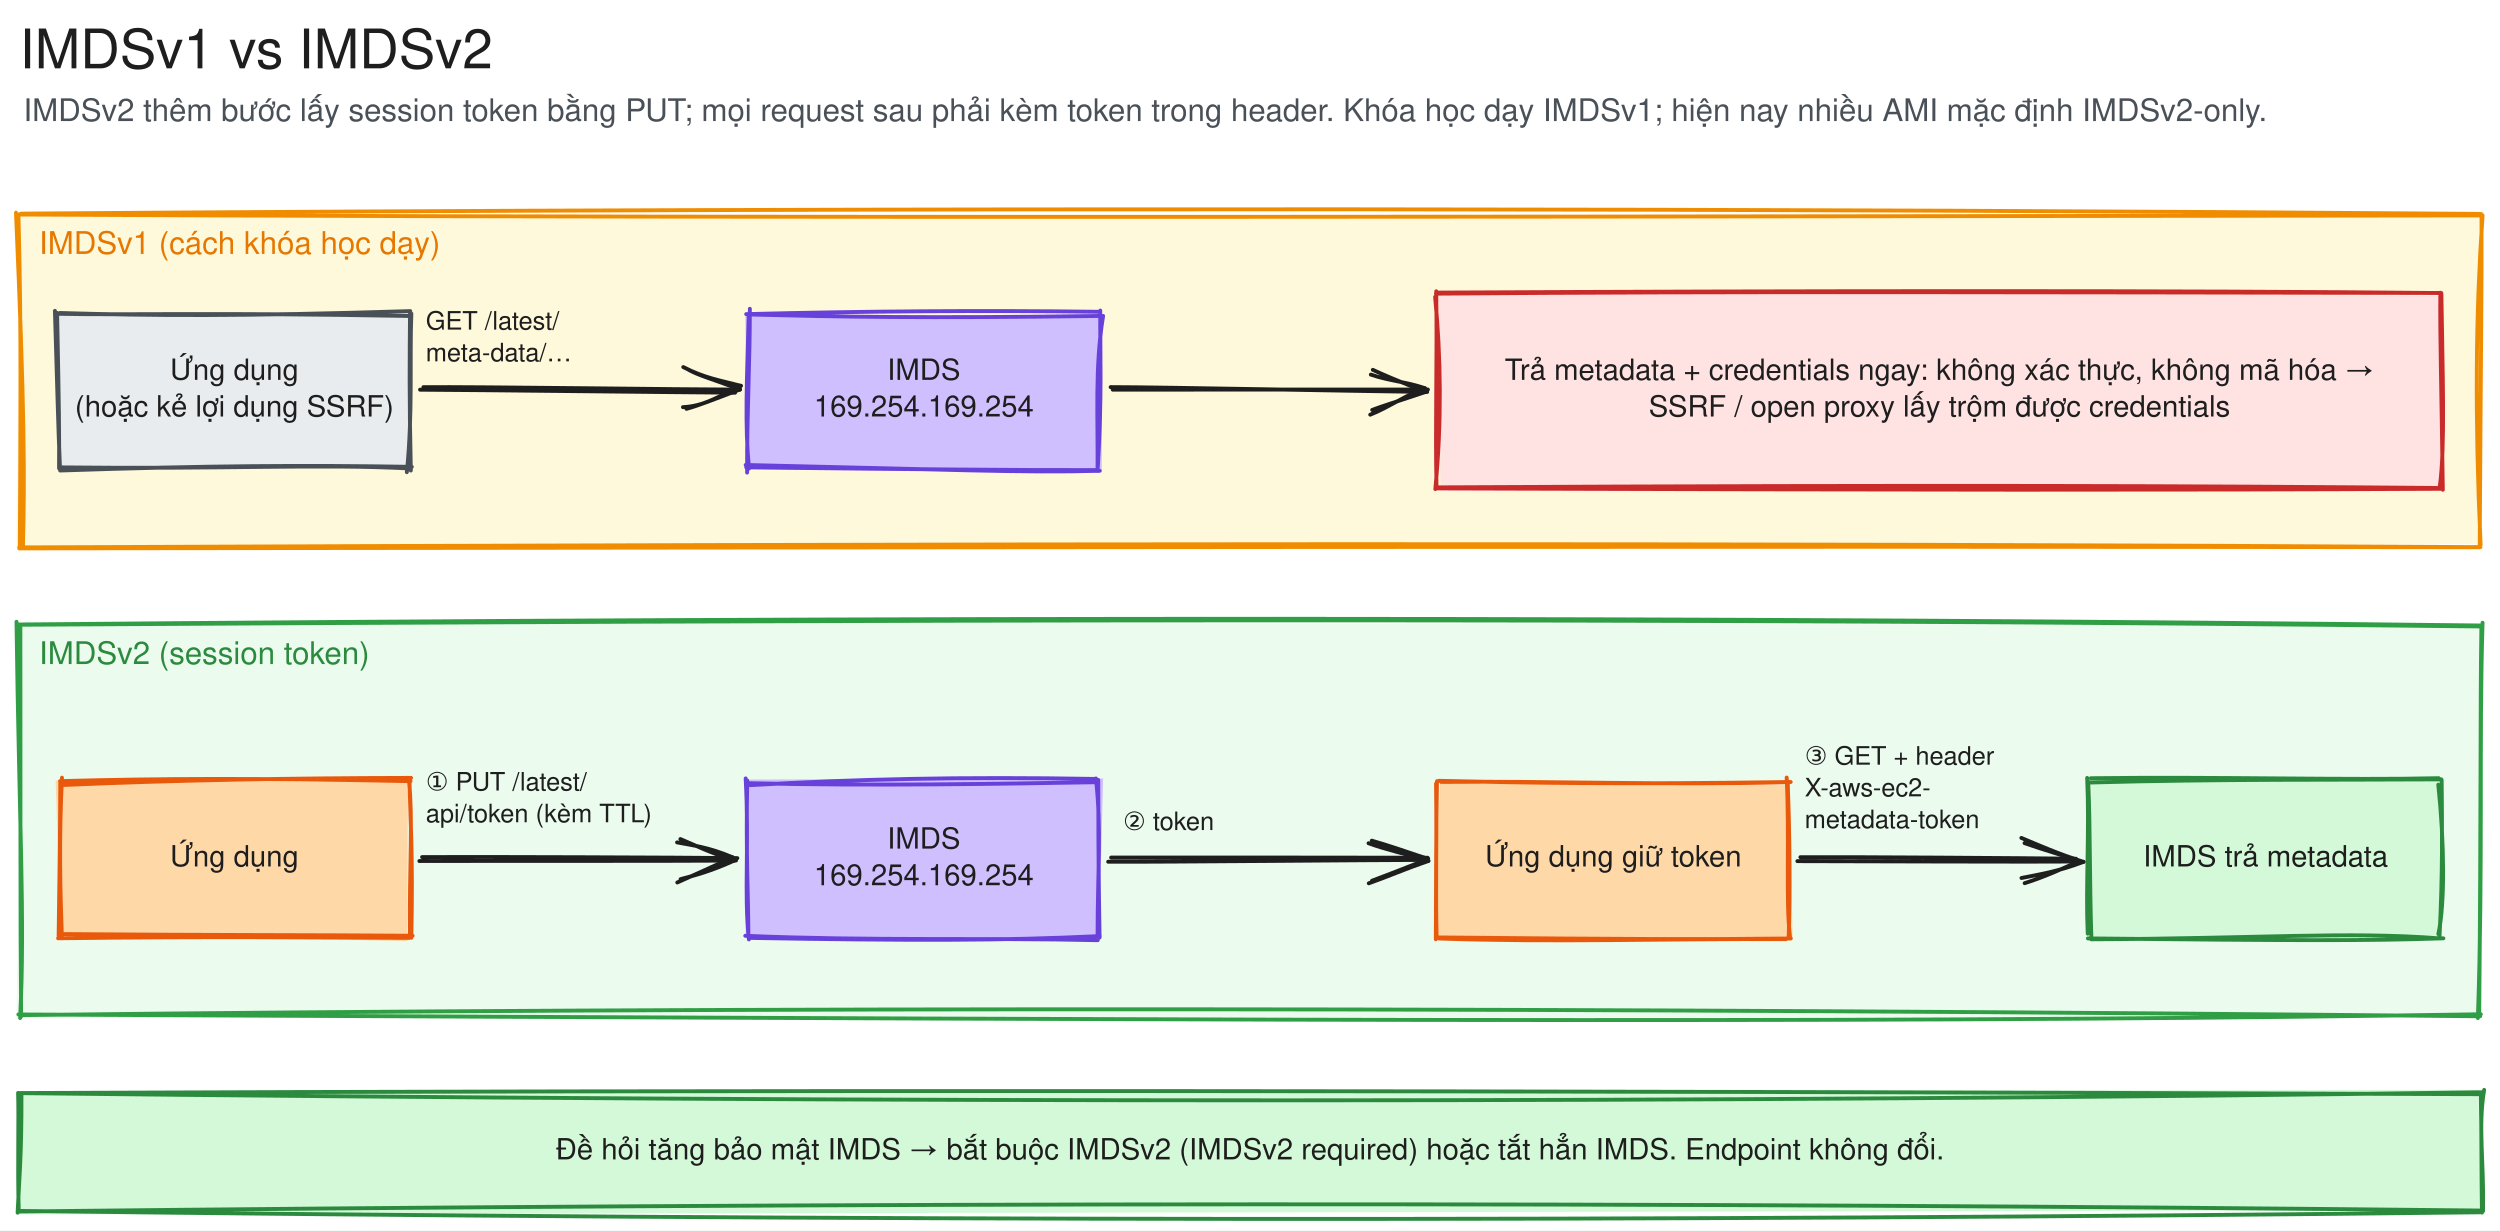
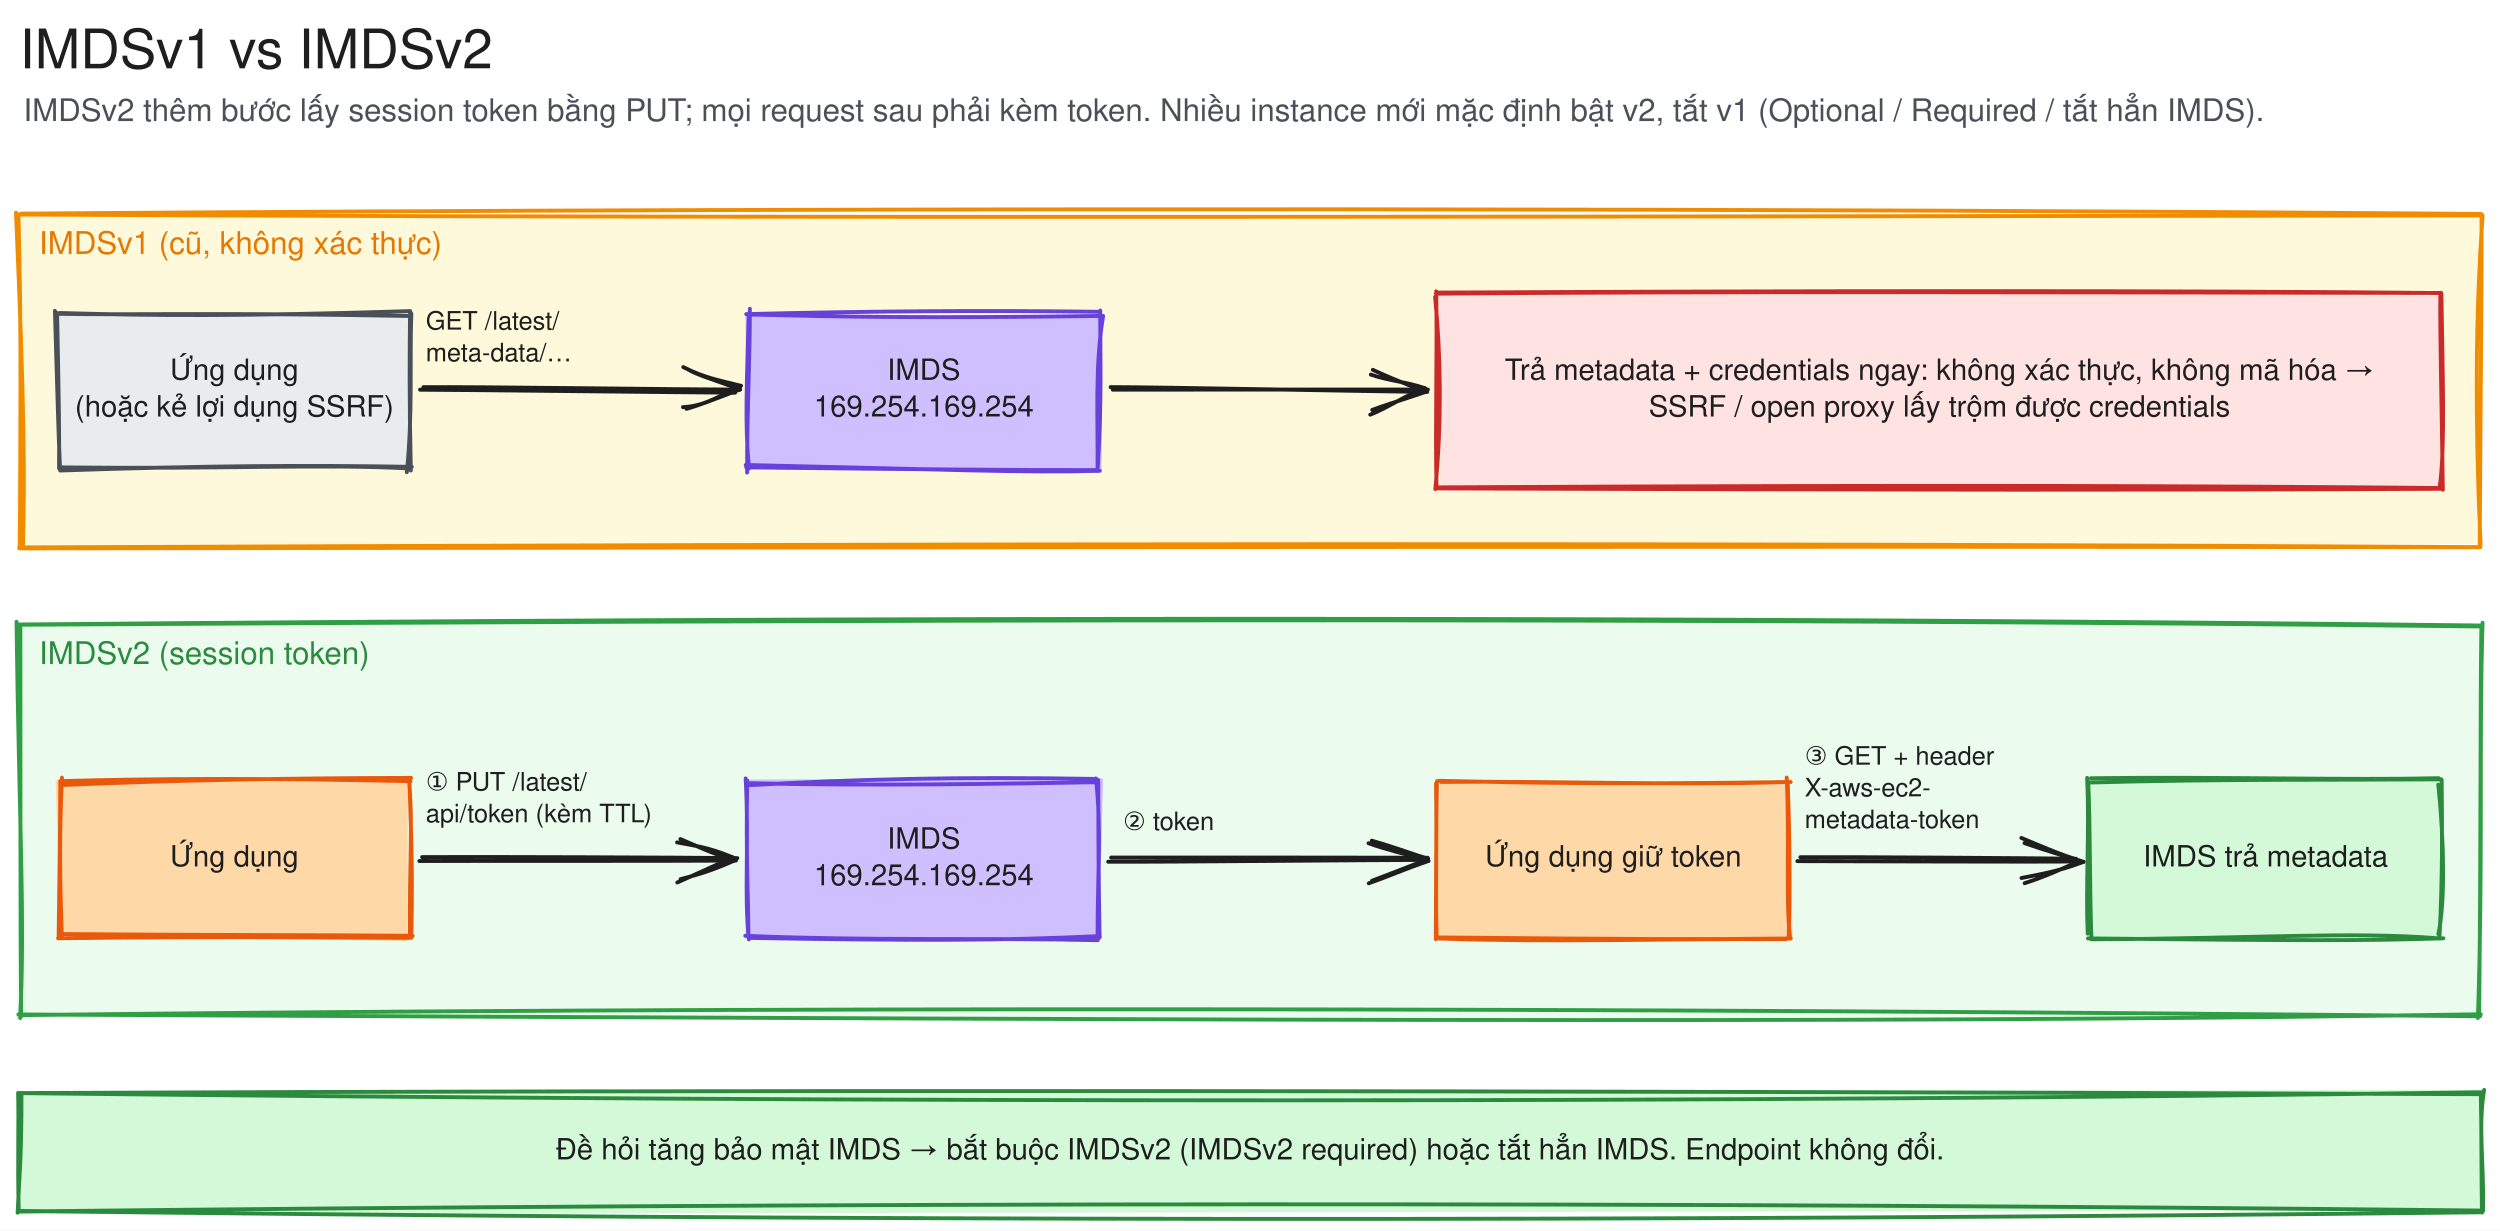
<svg xmlns="http://www.w3.org/2000/svg" version="1.1" viewBox="0 0 1280 630" width="1280" height="630">
  <defs>
    <style>
      @font-face {
        font-family: "Virgil";
        src: url("https://excalidraw.com/Virgil.woff2");
      }
      @font-face {
        font-family: "Cascadia";
        src: url("https://excalidraw.com/Cascadia.woff2");
      }
    </style>
  </defs>
  <rect x="0" y="0" width="1280" height="630" fill="#ffffff" />
  <g transform="translate(10 10) rotate(0 123.48 17.5)">
    <text x="0" y="25" font-family="Helvetica, Segoe UI Emoji" font-size="28px" fill="#1e1e1e" text-anchor="start" style="white-space: pre;" direction="ltr">IMDSv1 vs IMDSv2</text>
  </g>
-   <g transform="translate(12 48) rotate(0 591.6 10)">
-     <text x="0" y="14" font-family="Helvetica, Segoe UI Emoji" font-size="16px" fill="#495057" text-anchor="start" style="white-space: pre;" direction="ltr">IMDSv2 thêm bước lấy session token bằng PUT; mọi request sau phải kèm token trong header. Khóa học dạy IMDSv1; hiện nay nhiều AMI mặc định IMDSv2-only.</text>
+   <g transform="translate(12 48) rotate(0 615.11 10)">
+     <text x="0" y="14" font-family="Helvetica, Segoe UI Emoji" font-size="16px" fill="#495057" text-anchor="start" style="white-space: pre;" direction="ltr">IMDSv2 thêm bước lấy session token bằng PUT; mọi request sau phải kèm token. Nhiều instance mới mặc định bật v2, tắt v1 (Optional / Required / tắt hẳn IMDS).</text>
  </g>
  <g stroke-linecap="round" transform="translate(10 110) rotate(0 630 85)">
    <path d="M0.3 0.69 L1259.93 1.6 L1258.47 168.6 L-1.69 170.15" stroke="none" stroke-width="0" fill="#fff9db" />
    <path d="M0.71 -0.63 C464.02 -4.03, 927.83 -3.16, 1259.82 -0.49 M-0.23 -0.16 C275.01 1.32, 549.62 1.36, 1259.72 0.33 M1261.08 0.34 C1257.59 50.16, 1257.03 102.82, 1260.07 168.93 M1260.54 -0.36 C1260.72 36.62, 1260.17 71.3, 1259.61 169.44 M1259.72 170.2 C875.49 169.6, 490.61 170.21, -0.15 170.77 M1259.97 170.13 C880.92 167.95, 501.74 168.21, -0.17 170.27 M1.77 169.3 C2.62 134.85, 2.63 100.52, -1.82 -1.13 M0.15 169.48 C0.4 114.8, 1.09 61.06, -0.56 -0.23" stroke="#f08c00" stroke-width="2" fill="none" />
  </g>
-   <g transform="translate(20 116) rotate(0 101.92 10)">
-     <text x="0" y="14" font-family="Helvetica, Segoe UI Emoji" font-size="16px" fill="#e67700" text-anchor="start" style="white-space: pre;" direction="ltr">IMDSv1 (cách khóa học dạy)</text>
+   <g transform="translate(20 116) rotate(0 105.84 10)">
+     <text x="0" y="14" font-family="Helvetica, Segoe UI Emoji" font-size="16px" fill="#e67700" text-anchor="start" style="white-space: pre;" direction="ltr">IMDSv1 (cũ, không xác thực)</text>
  </g>
  <g stroke-linecap="round" transform="translate(10 320) rotate(0 630 100)">
    <path d="M1.95 -1.47 L1261.28 0.22 L1258.35 200.64 L-1.61 201.29" stroke="none" stroke-width="0" fill="#ebfbee" />
    <path d="M-0.01 -0.13 C427.89 -2.65, 854.19 -3.87, 1259.86 0.74 M-0.29 -0.25 C445.43 -4.32, 890.94 -4.1, 1259.74 0.25 M1261.07 -1.16 C1259.16 60.86, 1261.36 123.87, 1258.68 201.25 M1260.48 0.41 C1259.78 45.28, 1260.36 90.71, 1259.34 200.03 M1260.17 199.3 C990.66 203.52, 720.41 202.97, -0.59 199.41 M1259.82 200.33 C811.93 195.85, 363.66 195.48, 0.09 199.75 M0.31 201.24 C2.89 150.82, -0.25 100.1, -1.55 -1.67 M0.81 200.48 C0.38 141.78, 0.45 84.56, 0.45 0.19" stroke="#2f9e44" stroke-width="2" fill="none" />
  </g>
  <g transform="translate(20 326) rotate(0 87.12 10)">
    <text x="0" y="14" font-family="Helvetica, Segoe UI Emoji" font-size="16px" fill="#2b8a3e" text-anchor="start" style="white-space: pre;" direction="ltr">IMDSv2 (session token)</text>
  </g>
  <g stroke-linecap="round" transform="translate(30 160) rotate(0 90 40)">
    <path d="M-0.03 0.23 L180.65 -0.53 L181.07 79.58 L0.51 78.26" stroke="none" stroke-width="0" fill="#e9ecef" />
    <path d="M-1.41 0.65 C37.32 1.45, 74.3 -0.13, 180.6 1.8 M0.63 0.24 C47.73 1.65, 93.07 1.97, 180.04 -0.71 M180.61 0.57 C179.69 23.82, 181.39 51.74, 178.3 81.76 M179.94 0.23 C179.74 22.08, 179.49 43.76, 180.34 80.92 M179.94 79.87 C133.92 77.41, 85.16 80.31, 1.34 79.29 M180.85 79.03 C127.53 78.12, 75.38 78.38, 0.79 80.9 M0.65 78.06 C-0.18 59.83, -0.64 38.99, -1.88 -0.84 M0.24 79.79 C0.39 63.77, 0.2 47.55, -0.77 0.2" stroke="#495057" stroke-width="2" fill="none" />
  </g>
  <g transform="translate(39.675 181.25) rotate(0 80.325 18.75)">
    <text x="80.325" y="13.25" font-family="Helvetica, Segoe UI Emoji" font-size="15px" fill="#1e1e1e" text-anchor="middle" style="white-space: pre;" direction="ltr">Ứng dụng</text>
    <text x="80.325" y="32" font-family="Helvetica, Segoe UI Emoji" font-size="15px" fill="#1e1e1e" text-anchor="middle" style="white-space: pre;" direction="ltr">(hoặc kẻ lợi dụng SSRF)</text>
  </g>
  <g stroke-linecap="round" transform="translate(383 160) rotate(0 90 40)">
    <path d="M-1.4 1.72 L181.42 1.7 L181.08 81.85 L-0.21 80.1" stroke="none" stroke-width="0" fill="#d0bfff" />
    <path d="M1.08 1.03 C45.88 2.2, 89.84 3, 179.71 1.77 M-0.95 0.83 C58.52 -0.66, 118.89 -1.15, 179.65 -0.36 M181.8 1.74 C177.48 28.09, 179.23 53.58, 178.94 81.16 M180.33 -0.99 C180.17 20.56, 181.29 42.94, 179.08 79.07 M180.05 81.03 C142.13 82.18, 100.56 80.31, -1.22 78.07 M179.28 80.69 C132.57 80.76, 86.54 80.26, -0.93 79.29 M-0.48 81.96 C-0.6 51.46, 0.97 25.12, 0.92 -1.91 M0.51 79.9 C-1.71 58.13, -0.6 35.6, 0.38 0.64" stroke="#6741d9" stroke-width="2" fill="none" />
  </g>
  <g transform="translate(408.65 181.25) rotate(0 64.35 18.75)">
    <text x="64.35" y="13.25" font-family="Helvetica, Segoe UI Emoji" font-size="15px" fill="#1e1e1e" text-anchor="middle" style="white-space: pre;" direction="ltr">IMDS</text>
    <text x="64.35" y="32" font-family="Helvetica, Segoe UI Emoji" font-size="15px" fill="#1e1e1e" text-anchor="middle" style="white-space: pre;" direction="ltr">169.254.169.254</text>
  </g>
  <g stroke-linecap="round" transform="translate(736 150) rotate(0 257 50)">
    <path d="M0.44 -0.93 L512.94 1.51 L513.48 101.15 L1.62 101.52" stroke="none" stroke-width="0" fill="#ffe3e3" />
    <path d="M-0.79 0.35 C149.63 -0.91, 300.93 -0.32, 513.4 -0.01 M0.14 -0.19 C190.8 -1.13, 381.32 -1.33, 513.96 0.04 M513.99 0.64 C514.5 39.67, 516.06 78.81, 513.13 99.41 M513.45 -0.13 C513.23 23.76, 514.05 49.23, 514.72 100.76 M513.66 99.85 C388.48 98.81, 264.68 98.19, 0.72 99.53 M513.88 100.25 C378.57 100.95, 242.28 100.89, -0.24 100.05 M-1.11 100.41 C2.2 65.93, 1.72 32.49, -1.22 1.99 M-0.49 100.04 C-1.24 67.33, -0.1 33.2, -0.65 -0.87" stroke="#c92a2a" stroke-width="2" fill="none" />
  </g>
  <g transform="translate(764.475 181.25) rotate(0 228.525 18.75)">
    <text x="228.525" y="13.25" font-family="Helvetica, Segoe UI Emoji" font-size="15px" fill="#1e1e1e" text-anchor="middle" style="white-space: pre;" direction="ltr">Trả metadata + credentials ngay: không xác thực, không mã hóa →</text>
    <text x="228.525" y="32" font-family="Helvetica, Segoe UI Emoji" font-size="15px" fill="#1e1e1e" text-anchor="middle" style="white-space: pre;" direction="ltr">SSRF / open proxy lấy trộm được credentials</text>
  </g>
  <g stroke-linecap="round" transform="translate(30 400) rotate(0 90 40)">
    <path d="M-1.52 -0.38 L178.86 0.41 L178.48 81.85 L1.04 78.4" stroke="none" stroke-width="0" fill="#ffd8a8" />
    <path d="M1.52 1.95 C59.32 -0.58, 117.66 -1.59, 180.47 -1.72 M0.74 -0.06 C51.07 -1.42, 100.7 -1.69, 180.19 -0.05 M179.36 -0.87 C181.55 20.24, 179.51 42.19, 179.89 79.43 M179.66 -0.57 C180.01 18.87, 181.5 36.34, 180.6 80.17 M181.26 79.1 C129.93 78.71, 80.65 78.86, 1.74 78.24 M179.46 80.2 C130.26 80.05, 79.64 79.36, -0.25 80.4 M1.67 79.19 C0.83 55.32, 0.13 31.1, 1.73 -1.82 M0.02 79.28 C0.24 56.69, 0.81 33.42, 0.87 0.38" stroke="#e8590c" stroke-width="2" fill="none" />
  </g>
  <g transform="translate(89.25 430.625) rotate(0 30.75 9.375)">
    <text x="30.75" y="13" font-family="Helvetica, Segoe UI Emoji" font-size="15px" fill="#1e1e1e" text-anchor="middle" style="white-space: pre;" direction="ltr">Ứng dụng</text>
  </g>
  <g stroke-linecap="round" transform="translate(383 400) rotate(0 90 40)">
    <path d="M-0.84 -0.89 L181.79 -1.41 L179.71 80.32 L-1.25 79.97" stroke="none" stroke-width="0" fill="#d0bfff" />
    <path d="M1.1 1.99 C54.93 -1.09, 108.44 -2.39, 178.34 -1.18 M-0.34 0.98 C64.61 2.5, 128.81 1.3, 179.32 0.48 M178.09 -1.43 C181.09 24.59, 178.95 47.28, 178.96 78.09 M179.3 -0.65 C179.49 16.68, 179.13 33.55, 179.98 80.04 M179.05 81.38 C120.94 80.03, 61.92 81.84, -1.42 79.12 M180.08 79.27 C130.98 81.67, 83.07 81.62, 0.53 80.2 M0.42 80.98 C-2.12 56.61, 0.65 33.77, -1.22 -1.45 M0.16 79.04 C0.15 58.42, -1.22 36.85, -0.39 -0.35" stroke="#6741d9" stroke-width="2" fill="none" />
  </g>
  <g transform="translate(408.65 421.25) rotate(0 64.35 18.75)">
    <text x="64.35" y="13.25" font-family="Helvetica, Segoe UI Emoji" font-size="15px" fill="#1e1e1e" text-anchor="middle" style="white-space: pre;" direction="ltr">IMDS</text>
    <text x="64.35" y="32" font-family="Helvetica, Segoe UI Emoji" font-size="15px" fill="#1e1e1e" text-anchor="middle" style="white-space: pre;" direction="ltr">169.254.169.254</text>
  </g>
  <g stroke-linecap="round" transform="translate(736 400) rotate(0 90 40)">
    <path d="M1.29 1.03 L180.25 1.79 L181.82 80.1 L-1.82 79.66" stroke="none" stroke-width="0" fill="#ffd8a8" />
    <path d="M1.86 0.35 C58.46 -0.25, 116.37 2.15, 178.87 0.46 M0.67 -0.22 C47.36 0.82, 94.76 1.68, 180.83 0.38 M178.77 -1.89 C180.3 28.44, 178.24 60.9, 180.44 79.43 M179.28 -0.04 C180.39 28.79, 180.56 57.72, 179.78 80.47 M178.43 80.83 C118.47 80.5, 59.37 82.6, 0.84 80.51 M180.89 80.5 C138.74 81.03, 96.57 80.9, -0.27 79.96 M-0.43 79.54 C-1.11 57.39, -0.3 34.9, -0.75 1.2 M-0.86 80.9 C-0.8 52.54, -0.67 23.95, -0.27 -0.05" stroke="#e8590c" stroke-width="2" fill="none" />
  </g>
  <g transform="translate(760.975 430.625) rotate(0 65.025 9.375)">
    <text x="65.025" y="13" font-family="Helvetica, Segoe UI Emoji" font-size="15px" fill="#1e1e1e" text-anchor="middle" style="white-space: pre;" direction="ltr">Ứng dụng giữ token</text>
  </g>
  <g stroke-linecap="round" transform="translate(1070 400) rotate(0 90 40)">
    <path d="M0.92 -1.95 L179.22 -0.27 L179.42 79.1 L-0.68 80.49" stroke="none" stroke-width="0" fill="#d3f9d8" />
    <path d="M0.51 -1.55 C65.76 -2.38, 133 -0.46, 178.63 -1.57 M-0.65 0.67 C65.66 -1.21, 130.95 -0.63, 179.99 -0.97 M178.4 1.75 C181.53 31.38, 181.85 62.82, 178.43 78.27 M180.13 -0.56 C180.34 24.17, 180.7 46.91, 179.03 79.45 M179.52 80.48 C131.81 76.8, 86.91 80.57, 0.71 80.92 M181 80.41 C142.53 81.74, 105.95 81.58, -0.98 80.47 M-1.08 78.04 C-2.19 54.35, -0.11 25.08, -1.37 -1.71 M0.79 80.33 C-0.17 51.61, 0.22 24.61, -0.81 0.18" stroke="#2b8a3e" stroke-width="2" fill="none" />
  </g>
  <g transform="translate(1091.45 430.625) rotate(0 68.55 9.375)">
    <text x="68.55" y="13" font-family="Helvetica, Segoe UI Emoji" font-size="15px" fill="#1e1e1e" text-anchor="middle" style="white-space: pre;" direction="ltr">IMDS trả metadata</text>
  </g>
  <g stroke-linecap="round" transform="translate(10 560) rotate(0 630 30)">
    <path d="M0.22 -0.55 L1258.9 -2 L1260.61 59.67 L-0.9 61.76" stroke="none" stroke-width="0" fill="#d3f9d8" />
    <path d="M-0.73 -0.33 C436.93 4.62, 874.87 4.74, 1260.68 -0.77 M0.12 -0.36 C372.61 -1.94, 745.02 -1.67, 1260.18 0.22 M1261.88 -1.98 C1258.68 16.99, 1261.84 34.54, 1261.31 60.08 M1260.16 -0.26 C1260.57 19.77, 1260.46 42.23, 1260.76 60.86 M1259.71 60.7 C837.43 65.5, 415.29 65.14, 0.67 60 M1260.15 59.8 C842.68 55.34, 425 55.59, -0.32 60.29 M-0.98 60.9 C-0.38 46.2, 1.14 32.24, 0.97 -0.03 M-0.43 59.45 C-1.06 36.14, -0.29 12.31, -0.74 -0.43" stroke="#2b8a3e" stroke-width="2" fill="none" />
  </g>
  <g transform="translate(279.025 580.625) rotate(0 360.975 9.375)">
    <text x="360.975" y="13" font-family="Helvetica, Segoe UI Emoji" font-size="15px" fill="#1e1e1e" text-anchor="middle" style="white-space: pre;" direction="ltr">Đề hỏi tăng bảo mật IMDS → bắt buộc IMDSv2 (IMDSv2 required) hoặc tắt hẳn IMDS. Endpoint không đổi.</text>
  </g>
  <g stroke-linecap="round">
    <g transform="translate(216 200) rotate(0 80.5 0)">
      <path d="M-0.93 -0.48 C25.82 -0.37, 133.25 0.9, 160.36 1.06 M0.79 -1.78 C27.94 -2.02, 135.98 -0.53, 162.74 -0.51" stroke="#1e1e1e" stroke-width="2" fill="none" />
    </g>
    <g transform="translate(216 200) rotate(0 80.5 0)">
      <path d="M133.67 8.46 C144.46 8, 151.73 3.1, 163.31 -2.47 M135.46 9.32 C141.03 7.85, 148.48 4.93, 162.88 -0.6" stroke="#1e1e1e" stroke-width="2" fill="none" />
    </g>
    <g transform="translate(216 200) rotate(0 80.5 0)">
      <path d="M133.83 -12.06 C144.64 -6.52, 151.87 -5.42, 163.31 -2.47 M135.63 -11.21 C141 -7.91, 148.41 -6.06, 162.88 -0.6" stroke="#1e1e1e" stroke-width="2" fill="none" />
    </g>
  </g>
  <g stroke-linecap="round">
    <g transform="translate(569 200) rotate(0 80.5 0)">
      <path d="M0.72 -0.49 C27.65 -0.61, 135.22 -0.49, 162.09 -0.56 M-0.36 -1.8 C26.47 -1.77, 134.71 0.39, 161.72 0.68" stroke="#1e1e1e" stroke-width="2" fill="none" />
    </g>
    <g transform="translate(569 200) rotate(0 80.5 0)">
      <path d="M132.55 12.32 C142.05 8.58, 151.11 2.07, 160.54 -1.23 M133.57 9.88 C138.79 7.88, 145.02 6.03, 160.81 0.7" stroke="#1e1e1e" stroke-width="2" fill="none" />
    </g>
    <g transform="translate(569 200) rotate(0 80.5 0)">
      <path d="M132.87 -8.2 C142.29 -4.96, 151.24 -4.5, 160.54 -1.23 M133.89 -10.64 C139.17 -8.17, 145.33 -5.56, 160.81 0.7" stroke="#1e1e1e" stroke-width="2" fill="none" />
    </g>
  </g>
  <g stroke-linecap="round">
    <g transform="translate(216 440) rotate(0 80.5 0)">
      <path d="M0.12 -1.17 C27.18 -1.37, 134.71 -0.95, 161.52 -0.64 M-1.28 0.84 C25.74 0.72, 133.93 0.92, 160.85 0.56" stroke="#1e1e1e" stroke-width="2" fill="none" />
    </g>
    <g transform="translate(216 440) rotate(0 80.5 0)">
      <path d="M130.77 11.83 C138.1 8.53, 146.77 4.71, 159.14 -1.02 M132.46 10.12 C140.48 7.97, 147.86 6.11, 160.03 0.55" stroke="#1e1e1e" stroke-width="2" fill="none" />
    </g>
    <g transform="translate(216 440) rotate(0 80.5 0)">
      <path d="M130.67 -8.7 C138.12 -7.25, 146.82 -6.31, 159.14 -1.02 M132.36 -10.4 C140.53 -6.96, 147.94 -3.23, 160.03 0.55" stroke="#1e1e1e" stroke-width="2" fill="none" />
    </g>
  </g>
  <g stroke-linecap="round">
    <g transform="translate(569 440) rotate(0 80.5 0)">
      <path d="M-0.1 -0.92 C26.88 -0.95, 134.92 -0.95, 161.94 -0.84 M-1.61 1.21 C25.29 1.36, 134.25 0.3, 161.48 0.26" stroke="#1e1e1e" stroke-width="2" fill="none" />
    </g>
    <g transform="translate(569 440) rotate(0 80.5 0)">
      <path d="M131.82 12.25 C140.56 9.21, 150.1 5.01, 162.33 0.8 M133.47 10.94 C141.9 7.71, 149.72 4.8, 162.21 -0.2" stroke="#1e1e1e" stroke-width="2" fill="none" />
    </g>
    <g transform="translate(569 440) rotate(0 80.5 0)">
      <path d="M131.69 -8.27 C140.37 -5.07, 149.94 -3.03, 162.33 0.8 M133.35 -9.58 C141.65 -7.2, 149.51 -4.5, 162.21 -0.2" stroke="#1e1e1e" stroke-width="2" fill="none" />
    </g>
  </g>
  <g stroke-linecap="round">
    <g transform="translate(922 440) rotate(0 71 0)">
      <path d="M-0.19 -1.12 C23.34 -1.28, 117.28 -0.64, 140.89 -0.33 M-1.74 0.9 C22.16 0.87, 119.33 1.39, 143.02 1.04" stroke="#1e1e1e" stroke-width="2" fill="none" />
    </g>
    <g transform="translate(922 440) rotate(0 71 0)">
      <path d="M113 9.54 C122.07 7.69, 131.63 6.3, 144.73 1.27 M114.62 12.19 C124.4 9.1, 133.76 4.92, 142.27 0.95" stroke="#1e1e1e" stroke-width="2" fill="none" />
    </g>
    <g transform="translate(922 440) rotate(0 71 0)">
      <path d="M112.93 -10.98 C122.12 -7.15, 131.7 -2.85, 144.73 1.27 M114.56 -8.33 C124.26 -4.84, 133.64 -2.44, 142.27 0.95" stroke="#1e1e1e" stroke-width="2" fill="none" />
    </g>
  </g>
  <g transform="translate(218 158) rotate(0 40.365 16.25)">
    <text x="0" y="10.75" font-family="Helvetica, Segoe UI Emoji" font-size="13px" fill="#1e1e1e" text-anchor="start" style="white-space: pre;" direction="ltr">GET /latest/</text>
    <text x="0" y="27" font-family="Helvetica, Segoe UI Emoji" font-size="13px" fill="#1e1e1e" text-anchor="start" style="white-space: pre;" direction="ltr">meta-data/…</text>
  </g>
  <g transform="translate(218 394) rotate(0 61.945 16.25)">
    <text x="0" y="10.75" font-family="Helvetica, Segoe UI Emoji" font-size="13px" fill="#1e1e1e" text-anchor="start" style="white-space: pre;" direction="ltr">① PUT /latest/</text>
    <text x="0" y="27" font-family="Helvetica, Segoe UI Emoji" font-size="13px" fill="#1e1e1e" text-anchor="start" style="white-space: pre;" direction="ltr">api/token (kèm TTL)</text>
  </g>
  <g transform="translate(575 414) rotate(0 23.205 8.125)">
    <text x="0" y="11" font-family="Helvetica, Segoe UI Emoji" font-size="13px" fill="#1e1e1e" text-anchor="start" style="white-space: pre;" direction="ltr">② token</text>
  </g>
  <g transform="translate(924 380) rotate(0 50.31 24.375)">
    <text x="0" y="11.5" font-family="Helvetica, Segoe UI Emoji" font-size="13px" fill="#1e1e1e" text-anchor="start" style="white-space: pre;" direction="ltr">③ GET + header</text>
    <text x="0" y="27.75" font-family="Helvetica, Segoe UI Emoji" font-size="13px" fill="#1e1e1e" text-anchor="start" style="white-space: pre;" direction="ltr">X-aws-ec2-</text>
    <text x="0" y="44" font-family="Helvetica, Segoe UI Emoji" font-size="13px" fill="#1e1e1e" text-anchor="start" style="white-space: pre;" direction="ltr">metadata-token</text>
  </g>
</svg>
